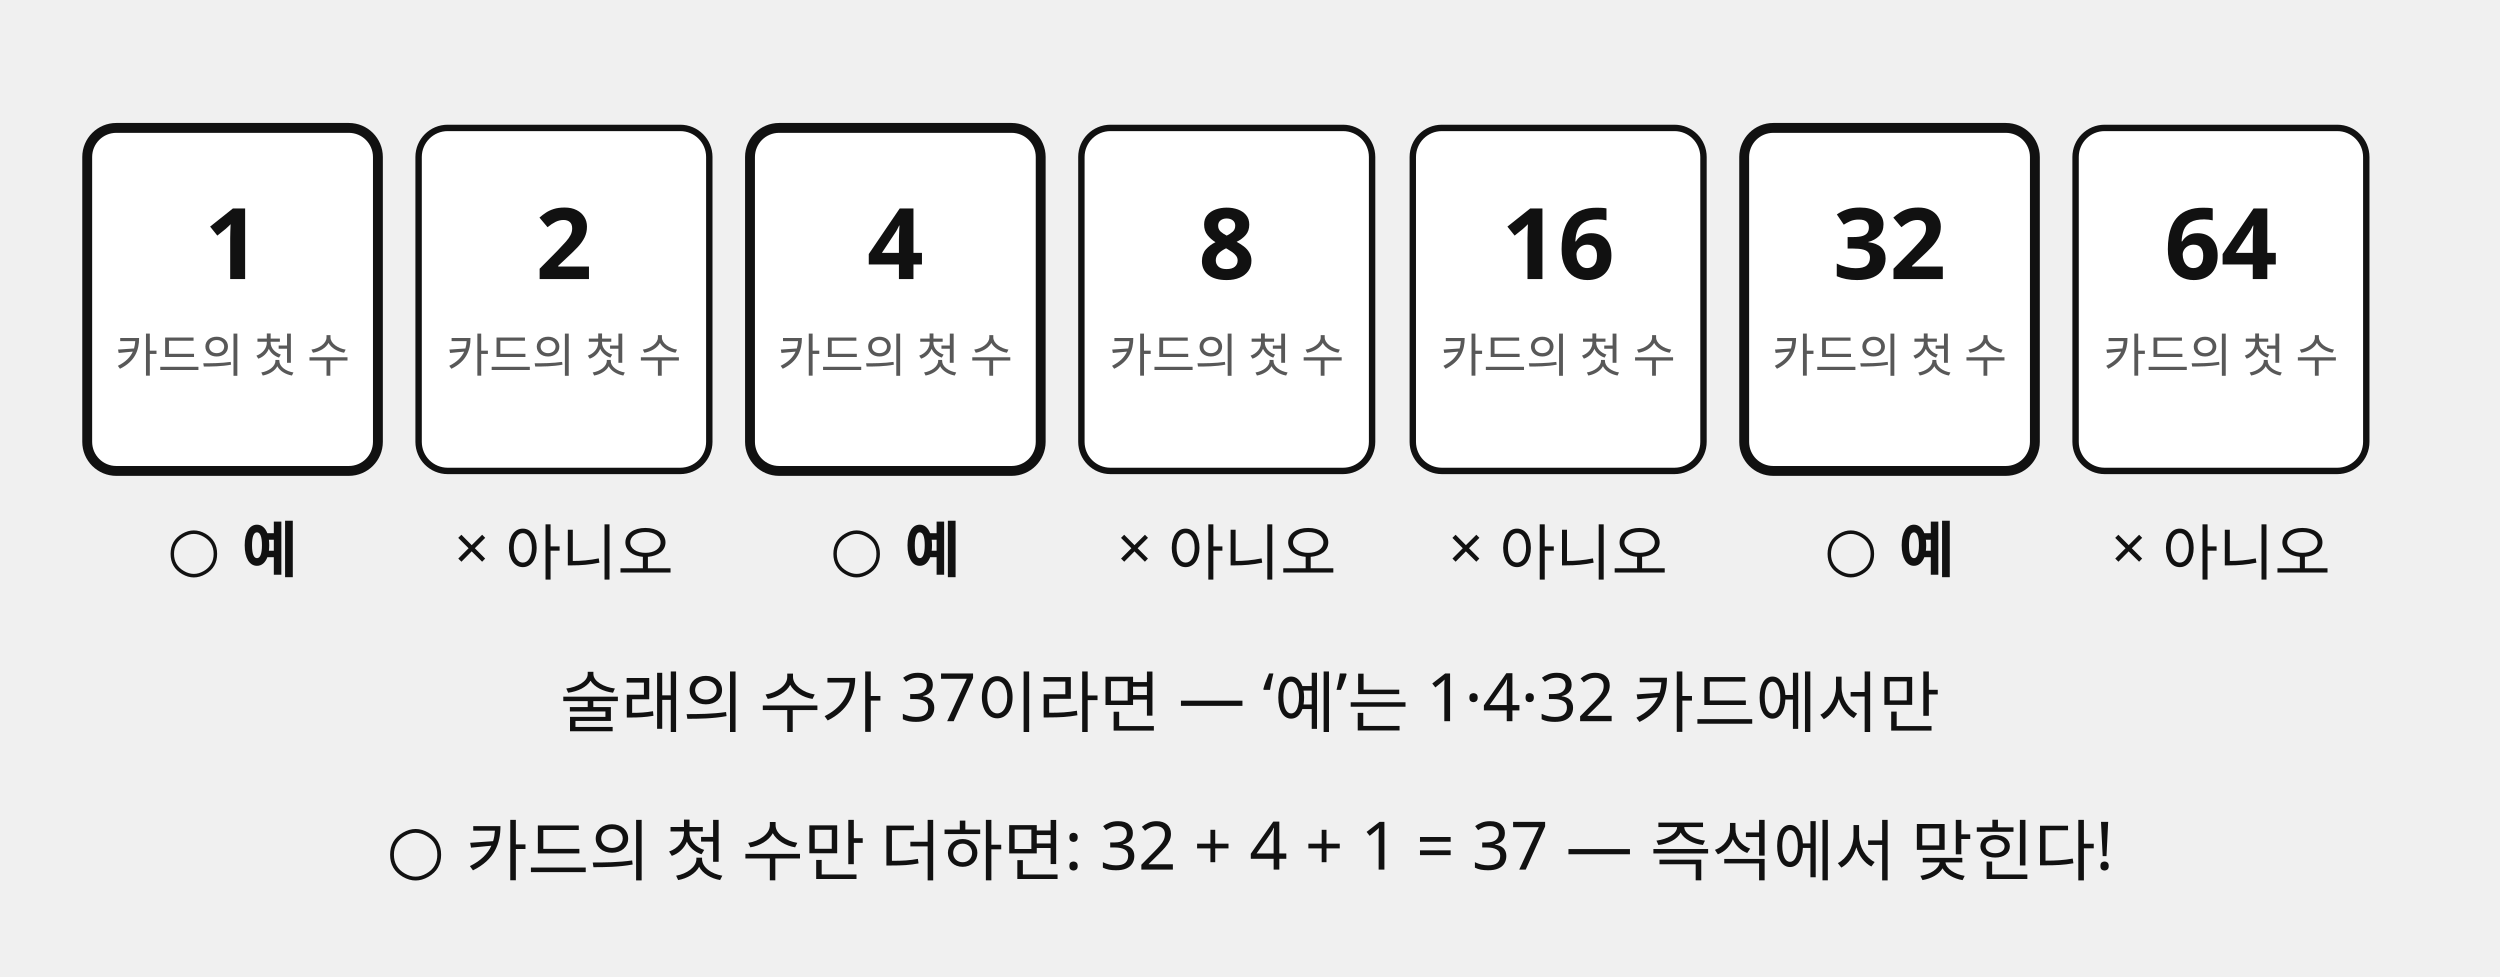
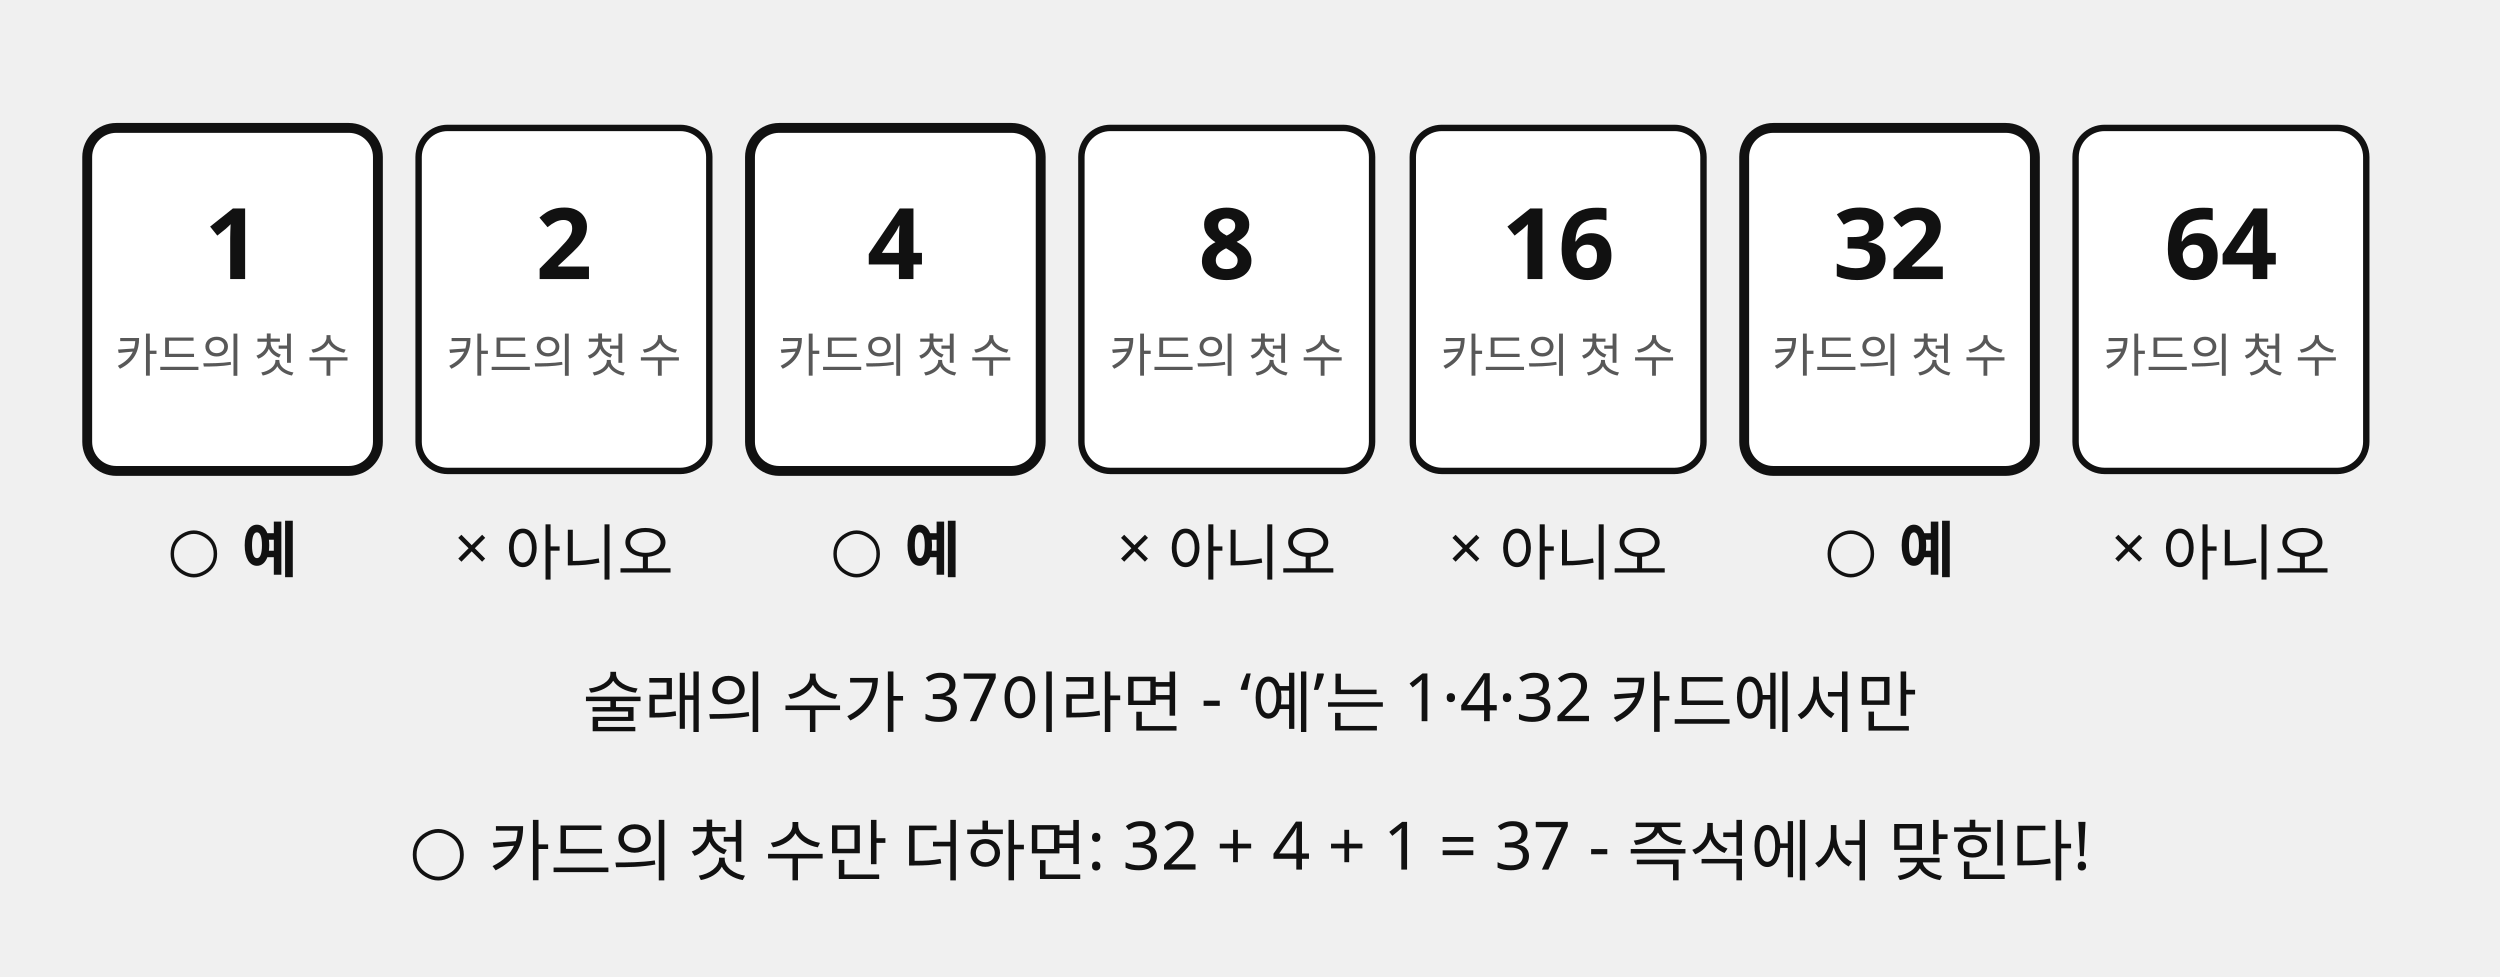
<svg xmlns="http://www.w3.org/2000/svg" viewBox="0 0 860 336" width="860" height="336">
  <rect x="30" y="44" width="100" height="118" rx="10" fill="#ffffff" stroke="#111111" stroke-width="3.4" />
  <text x="80.0" y="96" text-anchor="middle" font-family="Pretendard, 'NanumSquareRound', sans-serif" font-size="34" font-weight="700" fill="#111111">1</text>
  <text x="80.0" y="128" text-anchor="middle" font-family="Pretendard, 'NanumSquareRound', sans-serif" font-size="16" fill="#111111" opacity="0.7">카드의 첫 수</text>
  <text x="80.0" y="196" text-anchor="middle" font-family="Pretendard, 'NanumSquareRound', sans-serif" font-size="21" font-weight="700" fill="#111111">○ 예</text>
  <rect x="144" y="44" width="100" height="118" rx="10" fill="#ffffff" stroke="#111111" stroke-width="2.2" />
  <text x="194.0" y="96" text-anchor="middle" font-family="Pretendard, 'NanumSquareRound', sans-serif" font-size="34" font-weight="700" fill="#111111">2</text>
  <text x="194.0" y="128" text-anchor="middle" font-family="Pretendard, 'NanumSquareRound', sans-serif" font-size="16" fill="#111111" opacity="0.7">카드의 첫 수</text>
  <text x="194.0" y="196" text-anchor="middle" font-family="Pretendard, 'NanumSquareRound', sans-serif" font-size="21" font-weight="400" fill="#111111">× 아니오</text>
  <rect x="258" y="44" width="100" height="118" rx="10" fill="#ffffff" stroke="#111111" stroke-width="3.4" />
  <text x="308.0" y="96" text-anchor="middle" font-family="Pretendard, 'NanumSquareRound', sans-serif" font-size="34" font-weight="700" fill="#111111">4</text>
  <text x="308.0" y="128" text-anchor="middle" font-family="Pretendard, 'NanumSquareRound', sans-serif" font-size="16" fill="#111111" opacity="0.7">카드의 첫 수</text>
  <text x="308.0" y="196" text-anchor="middle" font-family="Pretendard, 'NanumSquareRound', sans-serif" font-size="21" font-weight="700" fill="#111111">○ 예</text>
  <rect x="372" y="44" width="100" height="118" rx="10" fill="#ffffff" stroke="#111111" stroke-width="2.2" />
  <text x="422.0" y="96" text-anchor="middle" font-family="Pretendard, 'NanumSquareRound', sans-serif" font-size="34" font-weight="700" fill="#111111">8</text>
  <text x="422.0" y="128" text-anchor="middle" font-family="Pretendard, 'NanumSquareRound', sans-serif" font-size="16" fill="#111111" opacity="0.7">카드의 첫 수</text>
  <text x="422.0" y="196" text-anchor="middle" font-family="Pretendard, 'NanumSquareRound', sans-serif" font-size="21" font-weight="400" fill="#111111">× 아니오</text>
  <rect x="486" y="44" width="100" height="118" rx="10" fill="#ffffff" stroke="#111111" stroke-width="2.2" />
  <text x="536.0" y="96" text-anchor="middle" font-family="Pretendard, 'NanumSquareRound', sans-serif" font-size="34" font-weight="700" fill="#111111">16</text>
  <text x="536.0" y="128" text-anchor="middle" font-family="Pretendard, 'NanumSquareRound', sans-serif" font-size="16" fill="#111111" opacity="0.7">카드의 첫 수</text>
  <text x="536.0" y="196" text-anchor="middle" font-family="Pretendard, 'NanumSquareRound', sans-serif" font-size="21" font-weight="400" fill="#111111">× 아니오</text>
  <rect x="600" y="44" width="100" height="118" rx="10" fill="#ffffff" stroke="#111111" stroke-width="3.4" />
  <text x="650.0" y="96" text-anchor="middle" font-family="Pretendard, 'NanumSquareRound', sans-serif" font-size="34" font-weight="700" fill="#111111">32</text>
  <text x="650.0" y="128" text-anchor="middle" font-family="Pretendard, 'NanumSquareRound', sans-serif" font-size="16" fill="#111111" opacity="0.7">카드의 첫 수</text>
  <text x="650.0" y="196" text-anchor="middle" font-family="Pretendard, 'NanumSquareRound', sans-serif" font-size="21" font-weight="700" fill="#111111">○ 예</text>
  <rect x="714" y="44" width="100" height="118" rx="10" fill="#ffffff" stroke="#111111" stroke-width="2.2" />
  <text x="764.0" y="96" text-anchor="middle" font-family="Pretendard, 'NanumSquareRound', sans-serif" font-size="34" font-weight="700" fill="#111111">64</text>
  <text x="764.0" y="128" text-anchor="middle" font-family="Pretendard, 'NanumSquareRound', sans-serif" font-size="16" fill="#111111" opacity="0.7">카드의 첫 수</text>
  <text x="764.0" y="196" text-anchor="middle" font-family="Pretendard, 'NanumSquareRound', sans-serif" font-size="21" font-weight="400" fill="#111111">× 아니오</text>
  <text x="430" y="250" text-anchor="middle" font-family="Pretendard, 'NanumSquareRound', sans-serif" font-size="23" fill="#111111">
-     <tspan x="430" dy="0">술래의 수가 37이라면 — ‘예’는 1·4·32 카드에서만</tspan>
+     <tspan x="430" dy="0">술래의 수가 37이라면 - ‘예’는 1·4·32 카드에서만</tspan>
  </text>
  <text x="430" y="300" text-anchor="middle" font-family="Pretendard, 'NanumSquareRound', sans-serif" font-size="23" fill="#111111">
-     <tspan x="430" dy="0">○ 카드의 첫 수만 더하면:  32 + 4 + 1 = 37 — 즉석에서 맞힌다!</tspan>
+     <tspan x="430" dy="0">○ 카드의 첫 수만 더하면:  32 + 4 + 1 = 37 - 즉석에서 맞힌다!</tspan>
  </text>
</svg>
